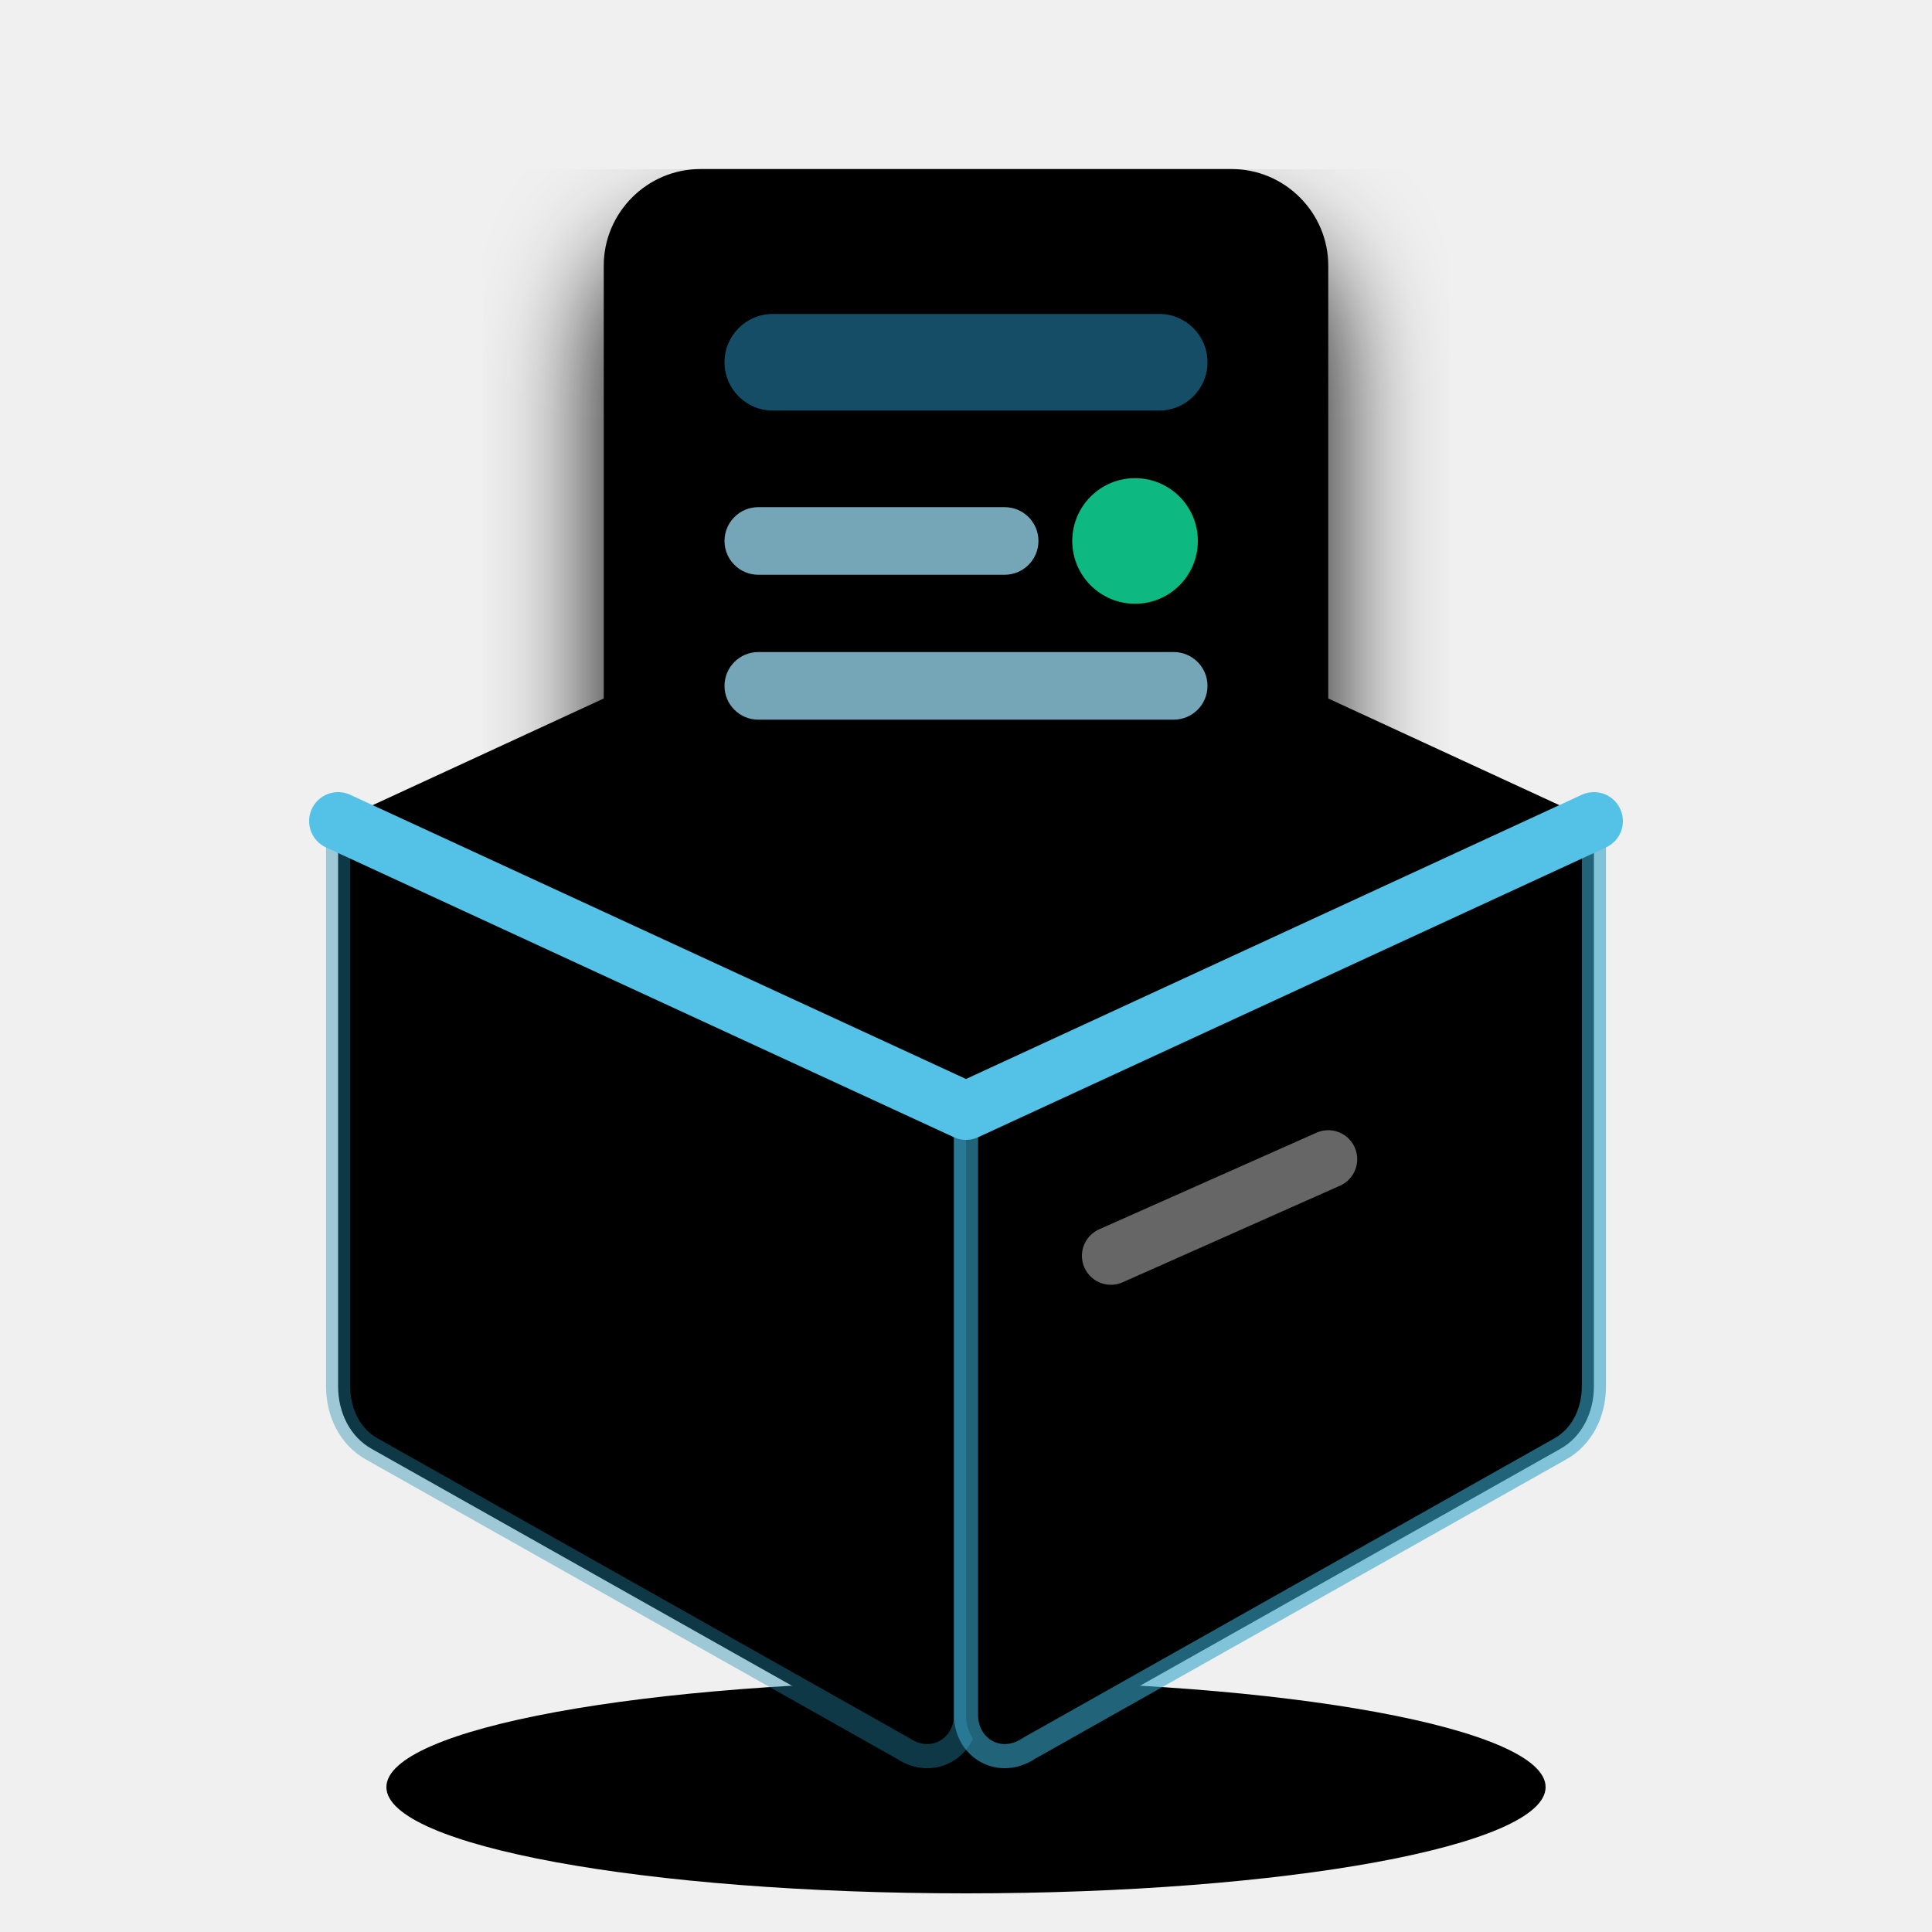
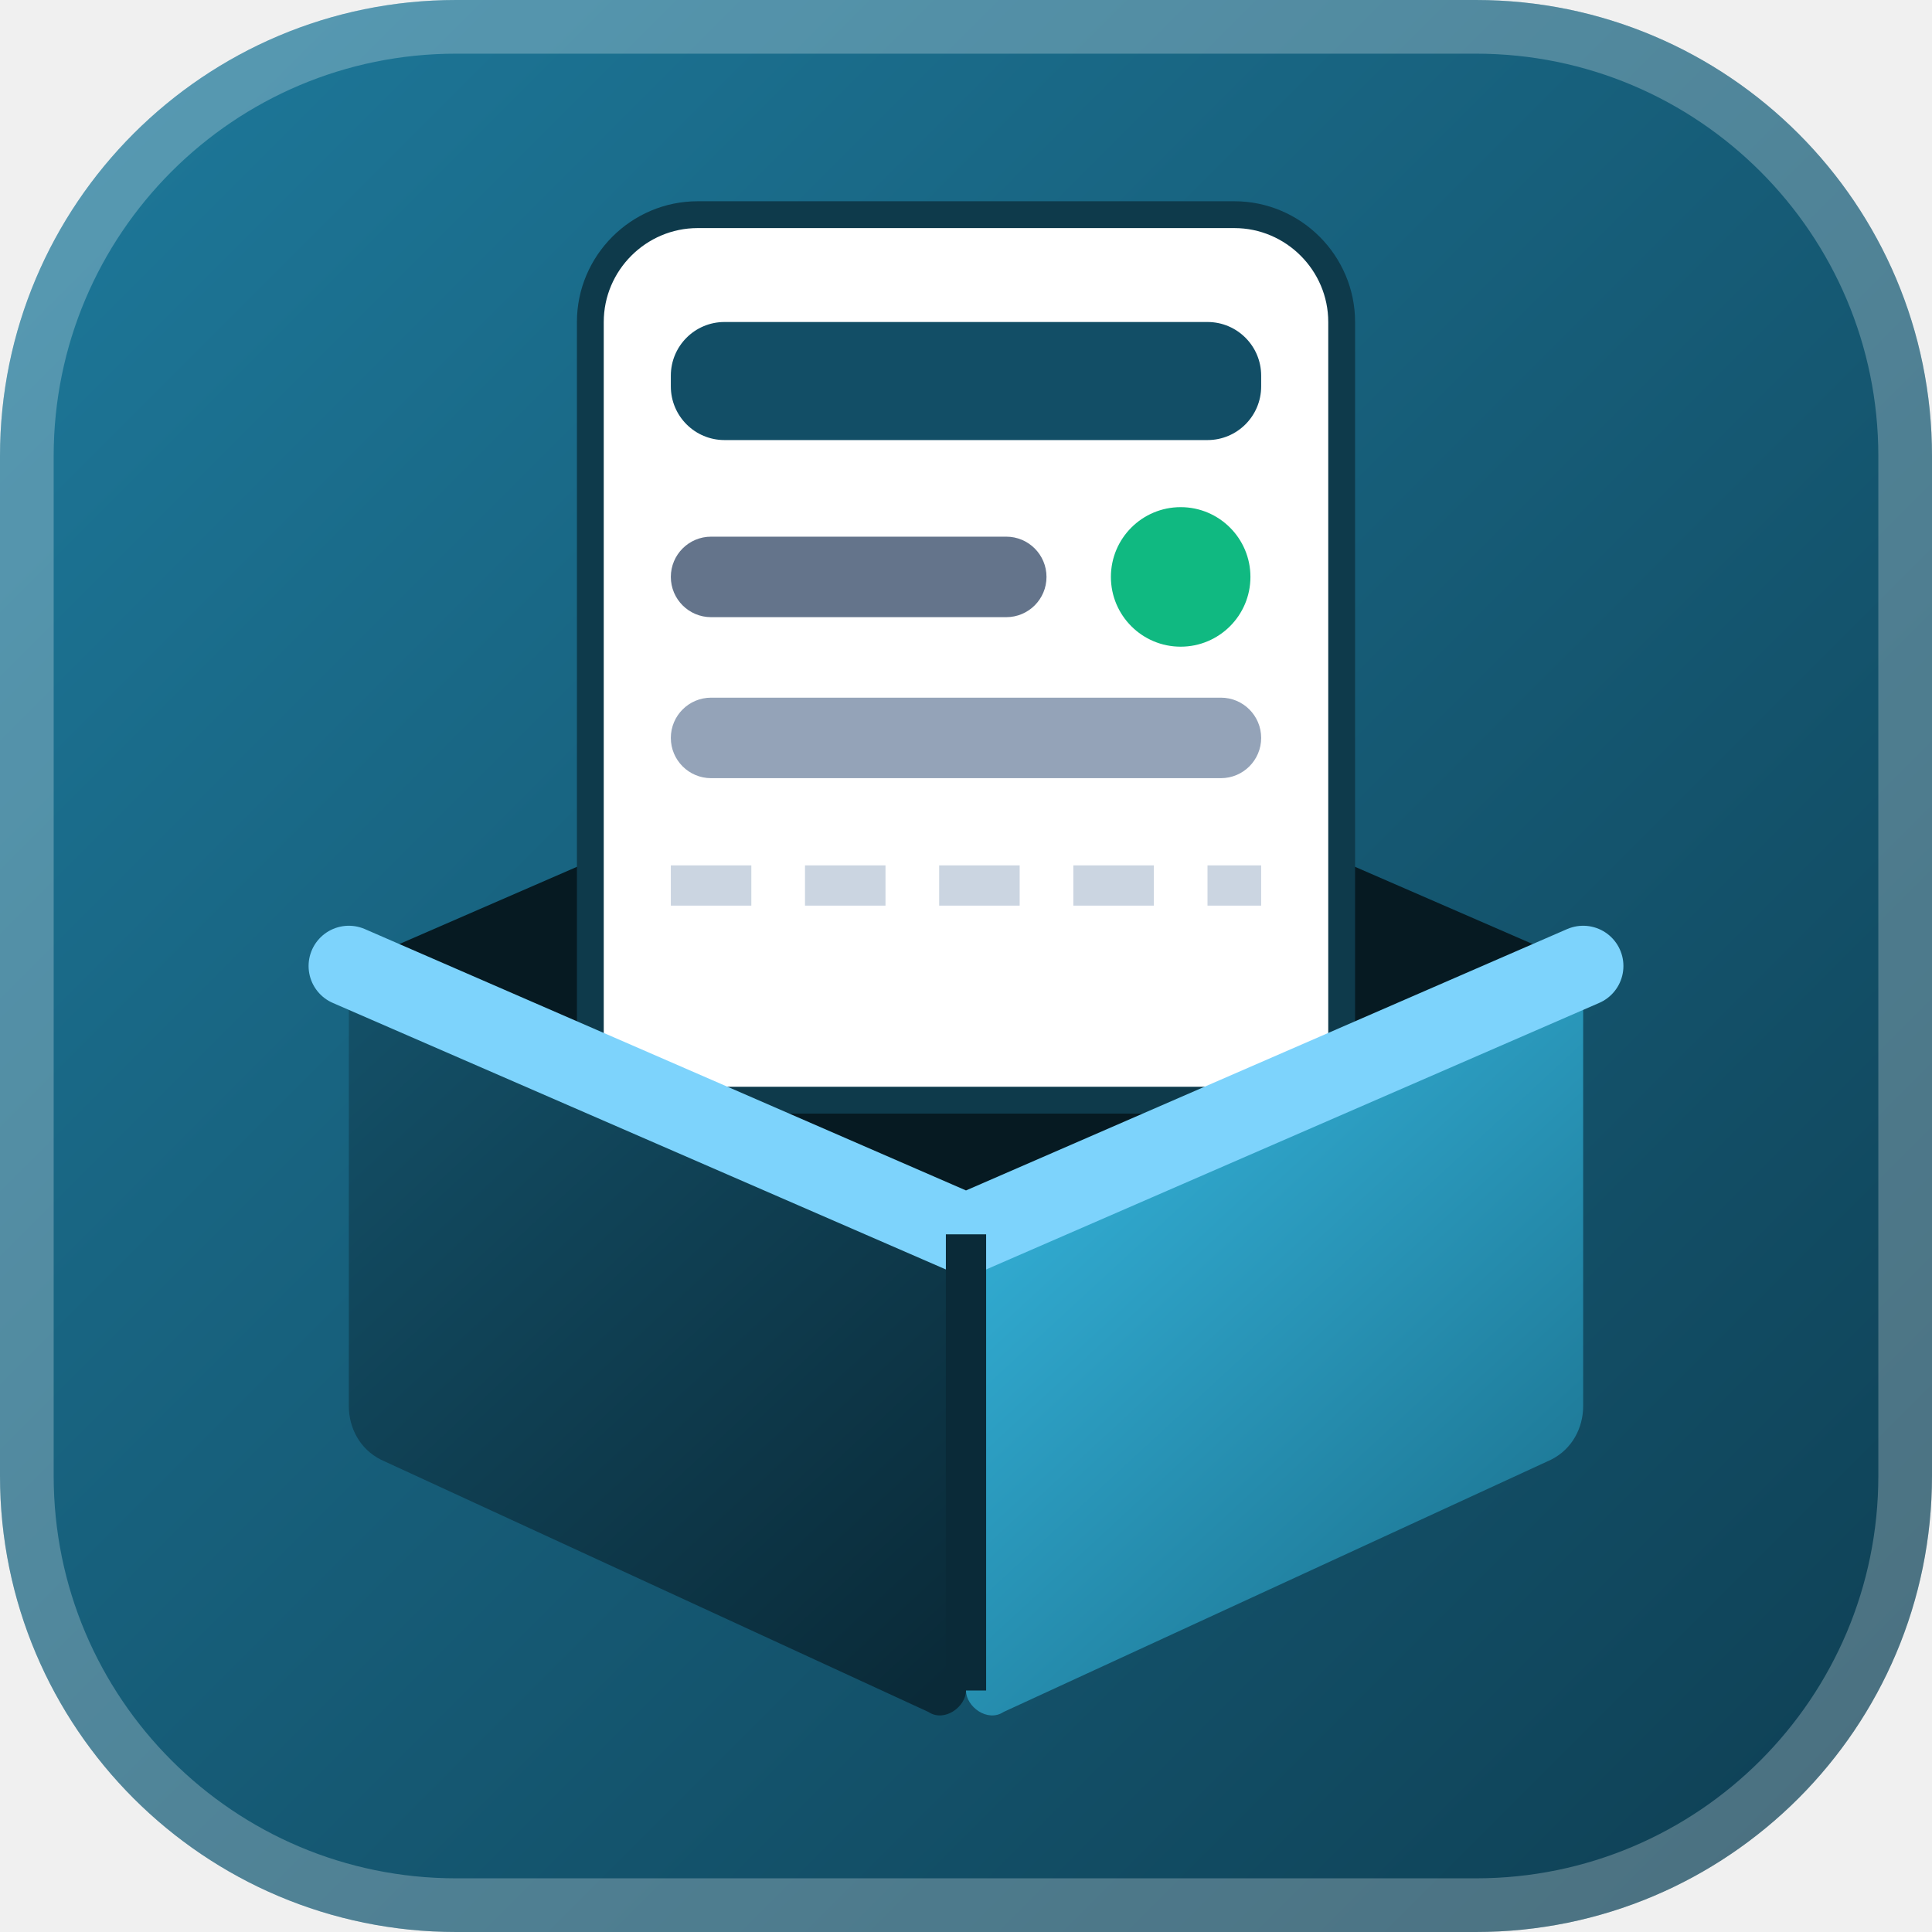
- <svg xmlns="http://www.w3.org/2000/svg" viewBox="0 0 40 40" width="40" height="40">
+ <svg xmlns="http://www.w3.org/2000/svg" viewBox="0 0 36 36" width="36" height="36" fill="none">
  <defs>
-     <linearGradient id="bb-left-face" x1="7" y1="17" x2="20" y2="36" gradientUnits="userSpaceOnUse">
-       <stop stopColor="#124E66" />
-       <stop offset="100%" stopColor="#0B303F" />
+     <linearGradient id="fav-tile-bg" x1="0" y1="0" x2="36" y2="36" gradientUnits="userSpaceOnUse">
+       <stop stop-color="#1E7A9C" />
+       <stop offset="100%" stop-color="#0E3E52" />
    </linearGradient>
-     <linearGradient id="bb-right-face" x1="20" y1="17" x2="33" y2="36" gradientUnits="userSpaceOnUse">
-       <stop stopColor="#1E7B9D" />
-       <stop offset="100%" stopColor="#14566E" />
+     <linearGradient id="fav-box-left" x1="6" y1="18" x2="18" y2="31" gradientUnits="userSpaceOnUse">
+       <stop stop-color="#14526A" />
+       <stop offset="100%" stop-color="#0A2A38" />
    </linearGradient>
-     <linearGradient id="bb-box-interior" x1="7" y1="11" x2="33" y2="23" gradientUnits="userSpaceOnUse">
-       <stop stopColor="#061B24" />
-       <stop offset="100%" stopColor="#0D3545" />
+     <linearGradient id="fav-box-right" x1="18" y1="18" x2="30" y2="31" gradientUnits="userSpaceOnUse">
+       <stop stop-color="#38BDE6" />
+       <stop offset="100%" stop-color="#196C88" />
    </linearGradient>
-     <linearGradient id="bb-bill-grad" x1="12" y1="3" x2="28" y2="21" gradientUnits="userSpaceOnUse">
-       <stop stopColor="#FFFFFF" />
-       <stop offset="100%" stopColor="#EBF6F8" />
-     </linearGradient>
-     <filter id="bb-bill-shadow" x="10" y="2" width="20" height="22" filterUnits="userSpaceOnUse">
-       <feDropShadow dx="0" dy="1.5" stdDeviation="1.2" floodColor="#000000" floodOpacity="0.25" />
-     </filter>
  </defs>
-   <ellipse cx="20" cy="37" rx="12" ry="2.2" fill="#000000" fillOpacity="0.2" />
-   <path d="M 7 17 L 20 11 L 33 17 L 20 23 Z" fill="url(#bb-box-interior)" />
-   <g filter="url(#bb-bill-shadow)">
-     <path d="M 12.5 5.5 C 12.5 4.4 13.4 3.5 14.5 3.5 L 25.5 3.5 C 26.6 3.5 27.5 4.4 27.5 5.5 L 27.5 21 L 12.5 21 Z" fill="url(#bb-bill-grad)" />
-     <rect x="15" y="6.5" width="10" height="2" rx="1" fill="#124E66" />
-     <rect x="15" y="10.5" width="6.5" height="1.4" rx="0.7" fill="#75A6B8" />
-     <circle cx="23.5" cy="11.2" r="1.3" fill="#10B981" />
-     <rect x="15" y="13.5" width="10" height="1.4" rx="0.7" fill="#75A6B8" />
+   <rect width="36" height="36" rx="8.5" fill="url(#fav-tile-bg)" />
+   <rect x="0.5" y="0.5" width="35" height="35" rx="8" stroke="#FFFFFF" stroke-opacity="0.25" stroke-width="1" />
+   <path d="M 6.5 18 L 18 13 L 29.5 18 L 18 23 Z" fill="#061A22" />
+   <g>
+     <path d="M 11 6 C 11 4.9 11.9 4 13 4 L 23 4 C 24.1 4 25 4.9 25 6 L 25 20.5 L 11 20.5 Z" fill="#FFFFFF" stroke="#0E3A4B" stroke-width="0.5" />
+     <rect x="12.5" y="6" width="11" height="2.2" rx="1" fill="#124E66" />
+     <rect x="12.5" y="10" width="7" height="1.5" rx="0.75" fill="#64748B" />
+     <circle cx="22" cy="10.75" r="1.3" fill="#10B981" />
+     <rect x="12.5" y="13" width="11" height="1.5" rx="0.75" fill="#94A3B8" />
+     <line x1="12.5" y1="16.5" x2="23.5" y2="16.5" stroke="#CBD5E1" stroke-width="0.75" stroke-dasharray="1.5 1" />
  </g>
-   <path d="M 7 17 L 20 23 L 20 35.5 C 20 36.2 19.3 36.6 18.7 36.2 L 7.7 30 C 7.25 29.75 7 29.25 7 28.7 Z" fill="url(#bb-left-face)" stroke="#278DAF" stroke-width="0.5" stroke-opacity="0.4" />
-   <path d="M 20 23 L 33 17 L 33 28.7 C 33 29.25 32.75 29.75 32.3 30 L 21.3 36.2 C 20.7 36.6 20 36.2 20 35.5 Z" fill="url(#bb-right-face)" stroke="#38A5C9" stroke-width="0.5" stroke-opacity="0.6" />
-   <path d="M 7 17 L 20 23 L 33 17" stroke="#54C2E6" stroke-width="1.2" stroke-linecap="round" stroke-linejoin="round" />
-   <path d="M 23 26 L 27.5 24" stroke="#FFFFFF" stroke-width="1.2" stroke-linecap="round" stroke-opacity="0.4" />
+   <path d="M 6.5 18 L 18 23 L 18 31.5 C 18 31.8 17.6 32.1 17.3 31.9 L 7.1 27.2 C 6.7 27 6.5 26.6 6.5 26.2 Z" fill="url(#fav-box-left)" />
+   <path d="M 18 23 L 29.5 18 L 29.5 26.2 C 29.5 26.6 29.3 27 28.9 27.2 L 18.7 31.9 C 18.4 32.1 18 31.8 18 31.5 Z" fill="url(#fav-box-right)" />
+   <path d="M 6.5 18 L 18 23 L 29.5 18" stroke="#7DD3FC" stroke-width="1.5" stroke-linecap="round" stroke-linejoin="round" />
+   <path d="M 18 23 L 18 31.5" stroke="#0A2A38" stroke-width="0.75" />
</svg>
